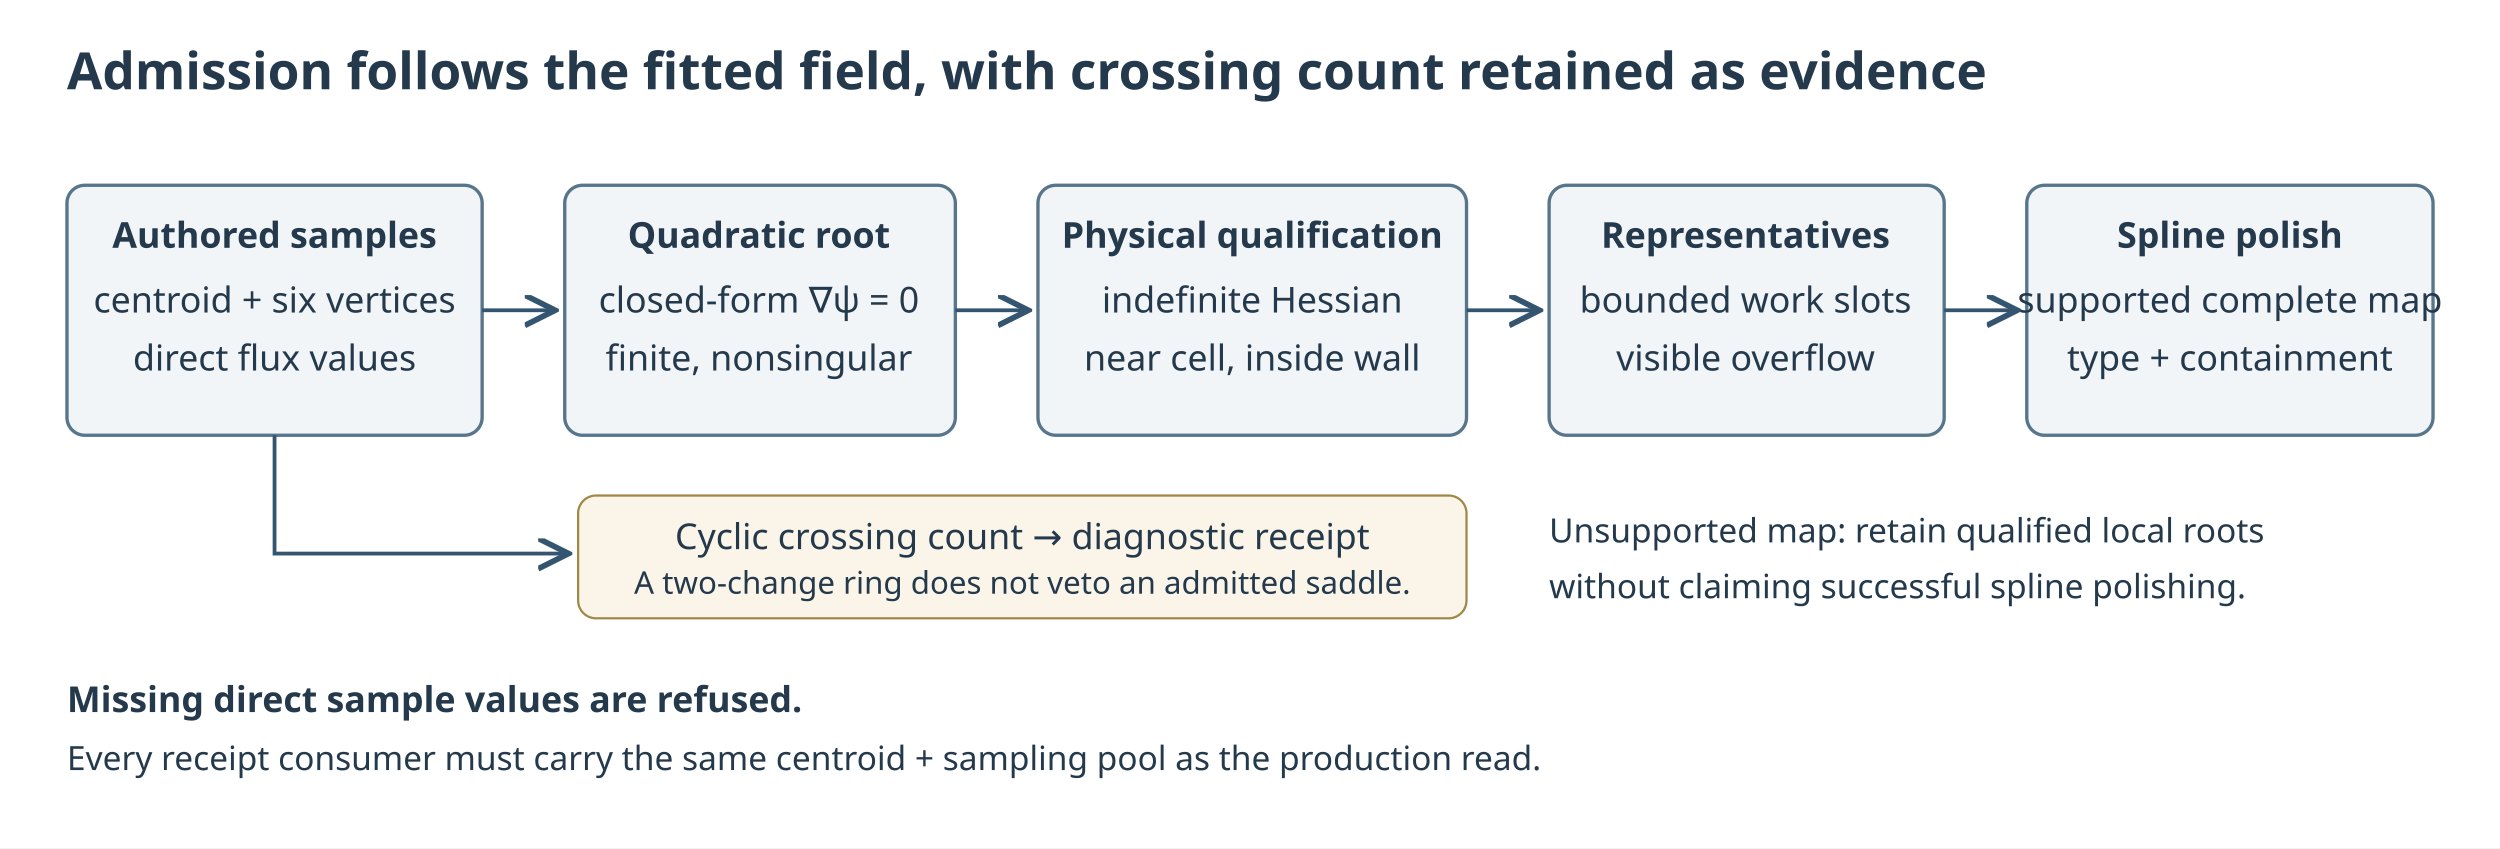
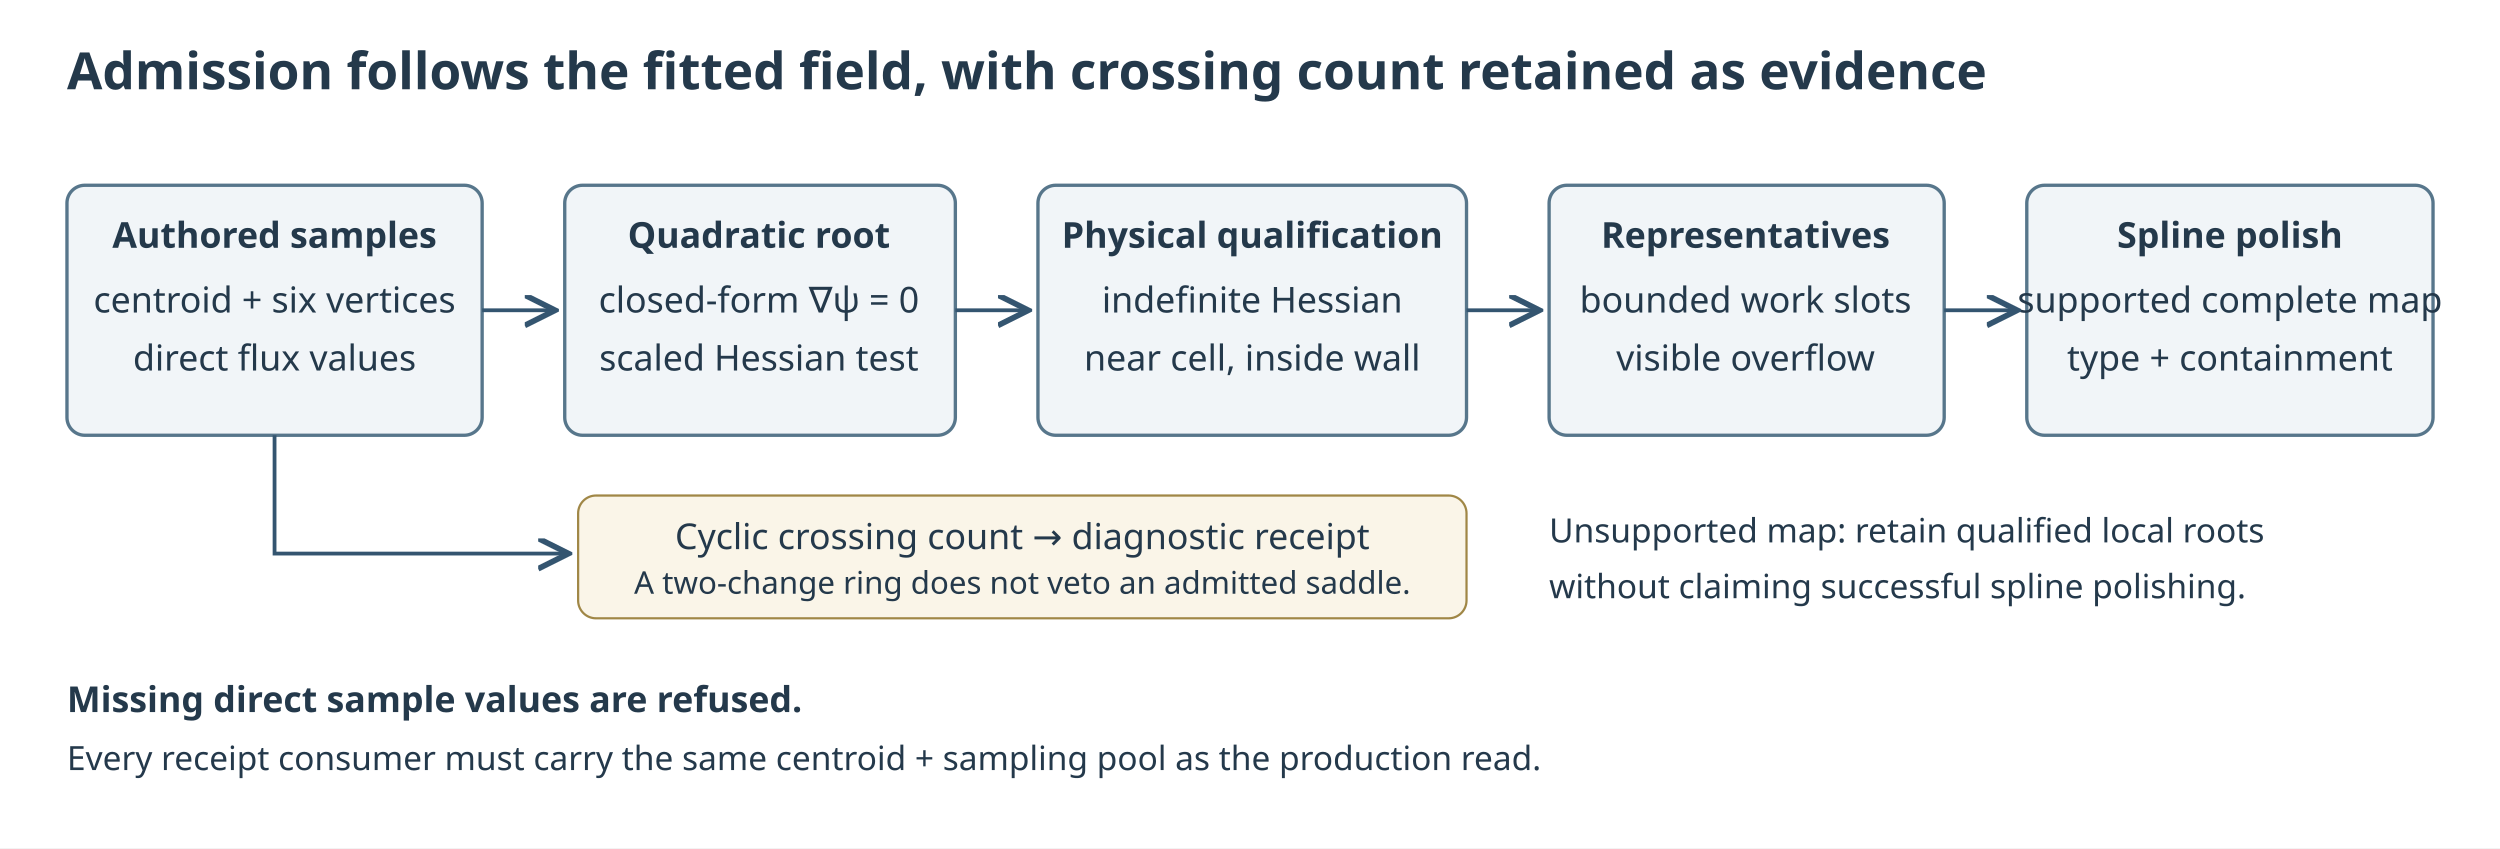
<svg xmlns="http://www.w3.org/2000/svg" viewBox="0 0 1120 380" role="img" aria-labelledby="title desc">
  <defs>
    <marker id="arrow" markerWidth="9" markerHeight="9" refX="7" refY="4" orient="auto">
      <path d="M0 0 L8 4 L0 8" fill="none" stroke="#345570" stroke-width="1.5" />
    </marker>
  </defs>
  <rect width="1120" height="380" fill="#fff" />
  <g font-family="sans-serif" fill="#24394b">
    <text x="30" y="40" font-size="23" font-weight="600">Admission follows the fitted field, with crossing count retained as evidence</text>
    <g fill="#f1f5f8" stroke="#57768b" stroke-width="1.5">
      <rect x="30" y="83" width="186" height="112" rx="8" />
      <rect x="253" y="83" width="175" height="112" rx="8" />
      <rect x="465" y="83" width="192" height="112" rx="8" />
      <rect x="694" y="83" width="177" height="112" rx="8" />
      <rect x="908" y="83" width="182" height="112" rx="8" />
    </g>
    <g font-size="16" text-anchor="middle">
      <text x="123" y="111" font-weight="600">Authored samples</text>
      <text x="123" y="140">centroid + six vertices</text>
      <text x="123" y="166">direct flux values</text>
      <text x="340" y="111" font-weight="600">Quadratic root</text>
      <text x="340" y="140">closed-form ∇ψ = 0</text>
-       <text x="340" y="166">finite, nonsingular</text>
+       <text x="340" y="166">scaled Hessian test</text>
      <text x="561" y="111" font-weight="600">Physical qualification</text>
      <text x="561" y="140">indefinite Hessian</text>
      <text x="561" y="166">near cell, inside wall</text>
      <text x="782" y="111" font-weight="600">Representatives</text>
      <text x="782" y="140">bounded work slots</text>
      <text x="782" y="166">visible overflow</text>
      <text x="999" y="111" font-weight="600">Spline polish</text>
      <text x="999" y="140">supported complete map</text>
      <text x="999" y="166">type + containment</text>
    </g>
    <g fill="none" stroke="#345570" stroke-width="1.7" marker-end="url(#arrow)">
      <path d="M216 139 H247" />
      <path d="M428 139 H459" />
      <path d="M657 139 H688" />
      <path d="M871 139 H902" />
      <path d="M123 195 V248 H253" />
    </g>
    <rect x="259" y="222" width="398" height="55" rx="8" fill="#faf5e8" stroke="#a08746" />
    <text x="458" y="246" text-anchor="middle" font-size="16">Cyclic crossing count → diagnostic receipt</text>
    <text x="458" y="266" text-anchor="middle" font-size="14">A two-change ring does not veto an admitted saddle.</text>
    <text x="694" y="243" font-size="15">Unsupported map: retain qualified local roots</text>
    <text x="694" y="268" font-size="15">without claiming successful spline polishing.</text>
    <text x="30" y="319" font-size="16" font-weight="600">Missing direct sample values are refused.</text>
    <text x="30" y="345" font-size="15">Every receipt consumer must carry the same centroid + sampling pool as the production read.</text>
  </g>
</svg>
